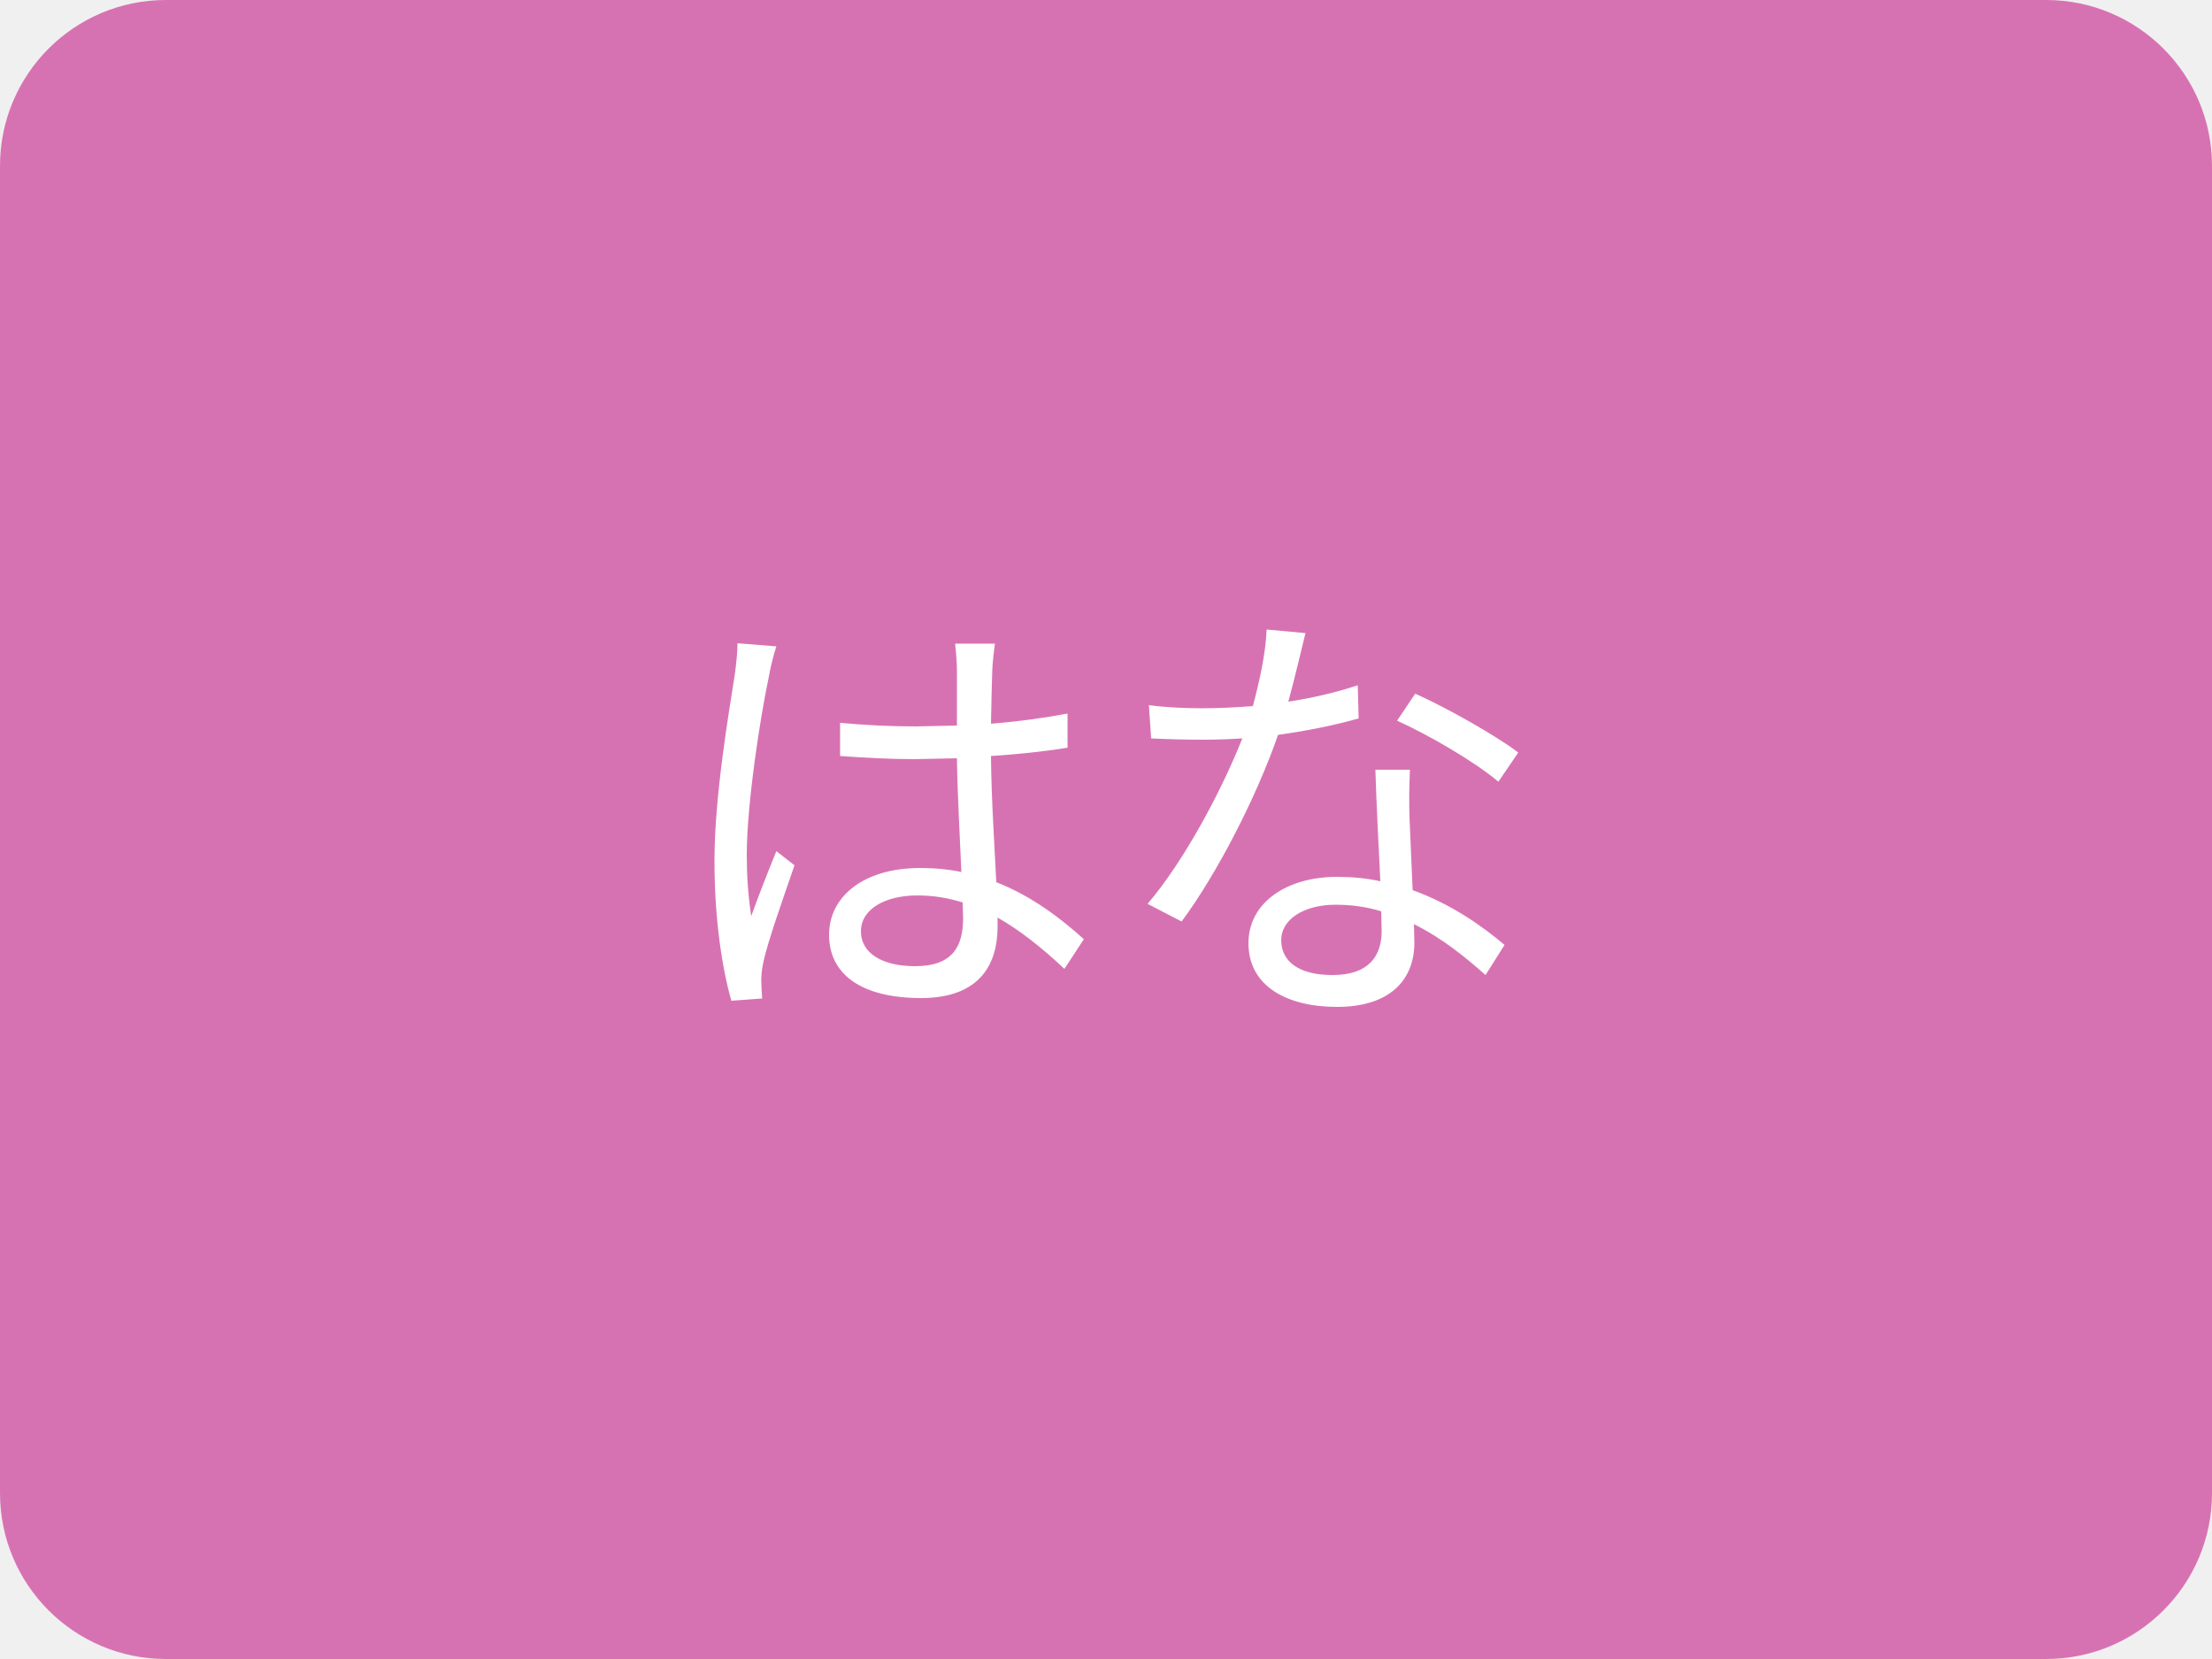
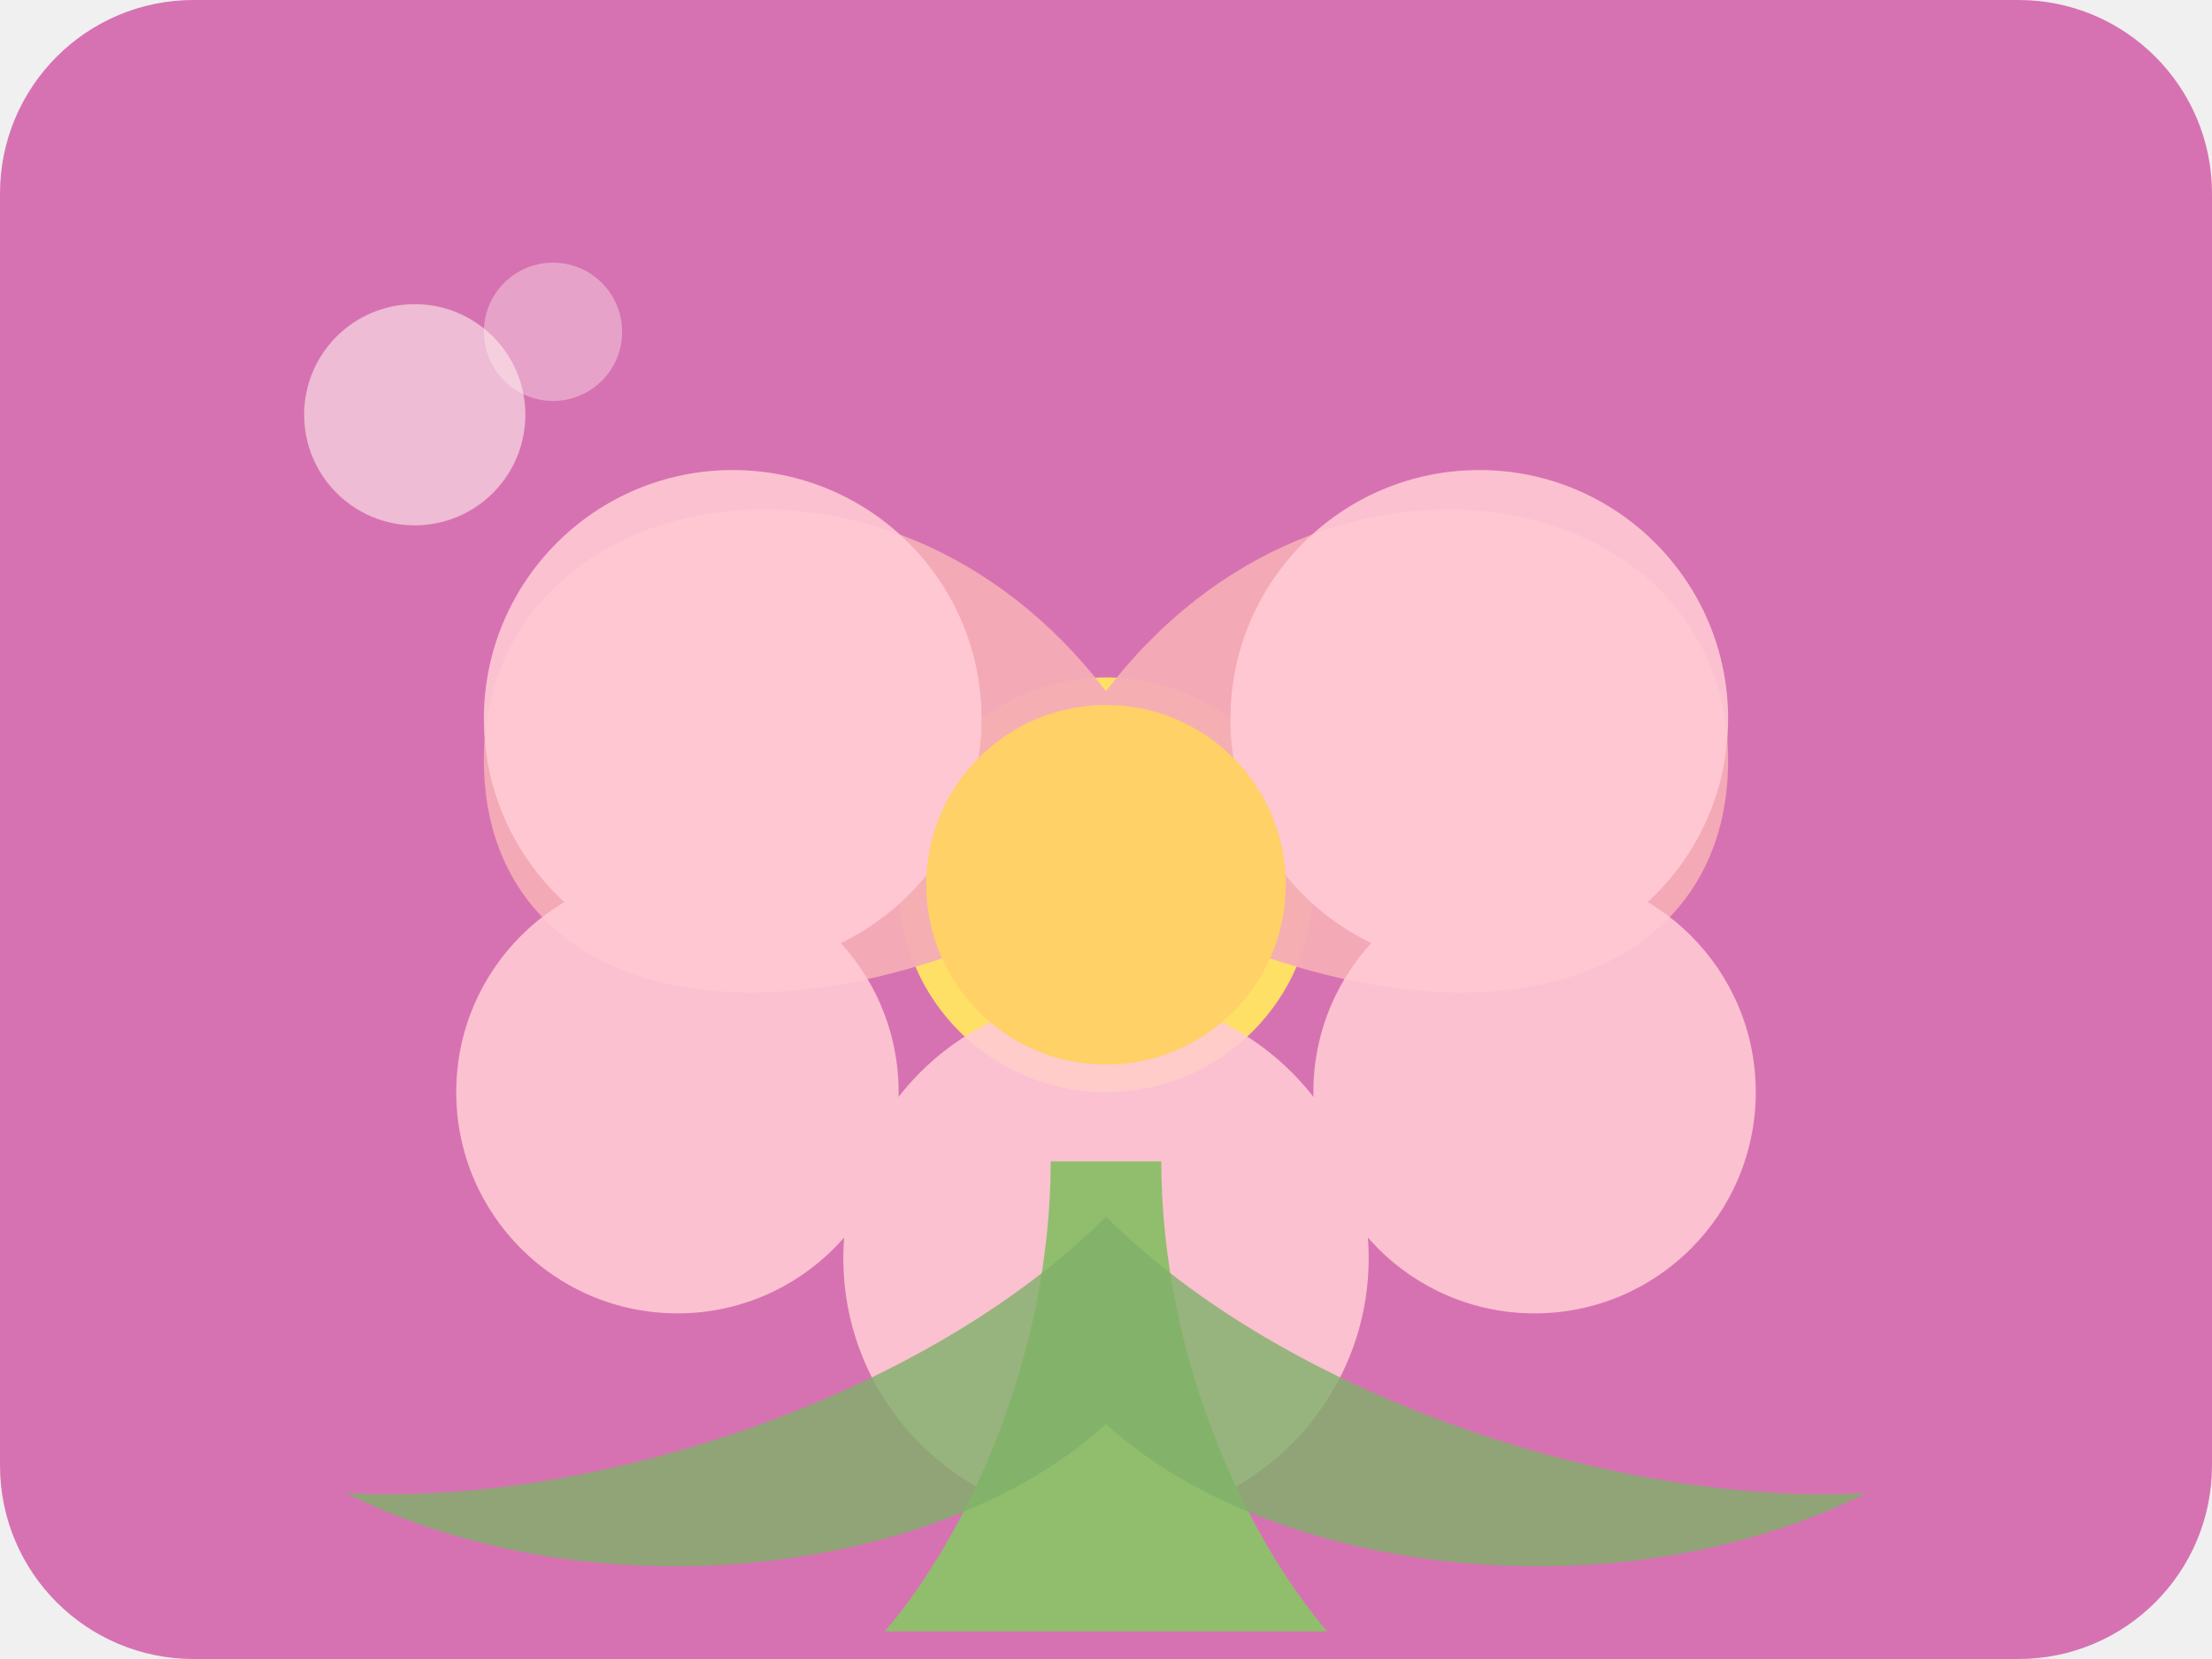
<svg xmlns="http://www.w3.org/2000/svg" viewBox="0 0 320 240">
-   <rect width="320" height="240" fill="#D772B2" rx="24" />
-   <text x="50%" y="50%" dominant-baseline="middle" text-anchor="middle" font-family="Noto Sans JP, sans-serif" font-size="64" fill="#fff">はな</text>
+   <rect width="320" height="240" fill="#D772B2" rx="28" />
+   <g transform="translate(160 128)">
+     <circle cx="0" cy="0" r="30" fill="#FFE066" />
+     <g fill="#F4ACB7" opacity="0.95">
+       <path d="M0-28c32-42 90-30 90 10 0 34-40 46-90 18-50 28-90 16-90-18 0-40 58-52 90-10z" />
+     </g>
+     <g fill="#FFCAD4" opacity="0.9">
+       <circle cx="-54" cy="-24" r="36" />
+       <circle cx="54" cy="-24" r="36" />
+       <circle cx="-62" cy="30" r="32" />
+       <circle cx="62" cy="30" r="32" />
+       <circle cx="0" cy="54" r="38" />
+     </g>
+     <circle cx="0" cy="0" r="26" fill="#FFD166" />
+   </g>
+   <path d="M152 168c0 28-12 54-24 68h64c-12-14-24-40-24-68z" fill="#90BE6D" />
+   <path d="M160 176c-26 26-74 42-110 40 36 18 86 12 110-10 24 22 74 28 110 10-36 2-84-14-110-40z" fill="#7FB069" opacity="0.8" />
+   <circle cx="60" cy="60" r="16" fill="#FEECEB" opacity="0.6" />
+   <circle cx="80" cy="48" r="10" fill="#FEECEB" opacity="0.4" />
</svg>
